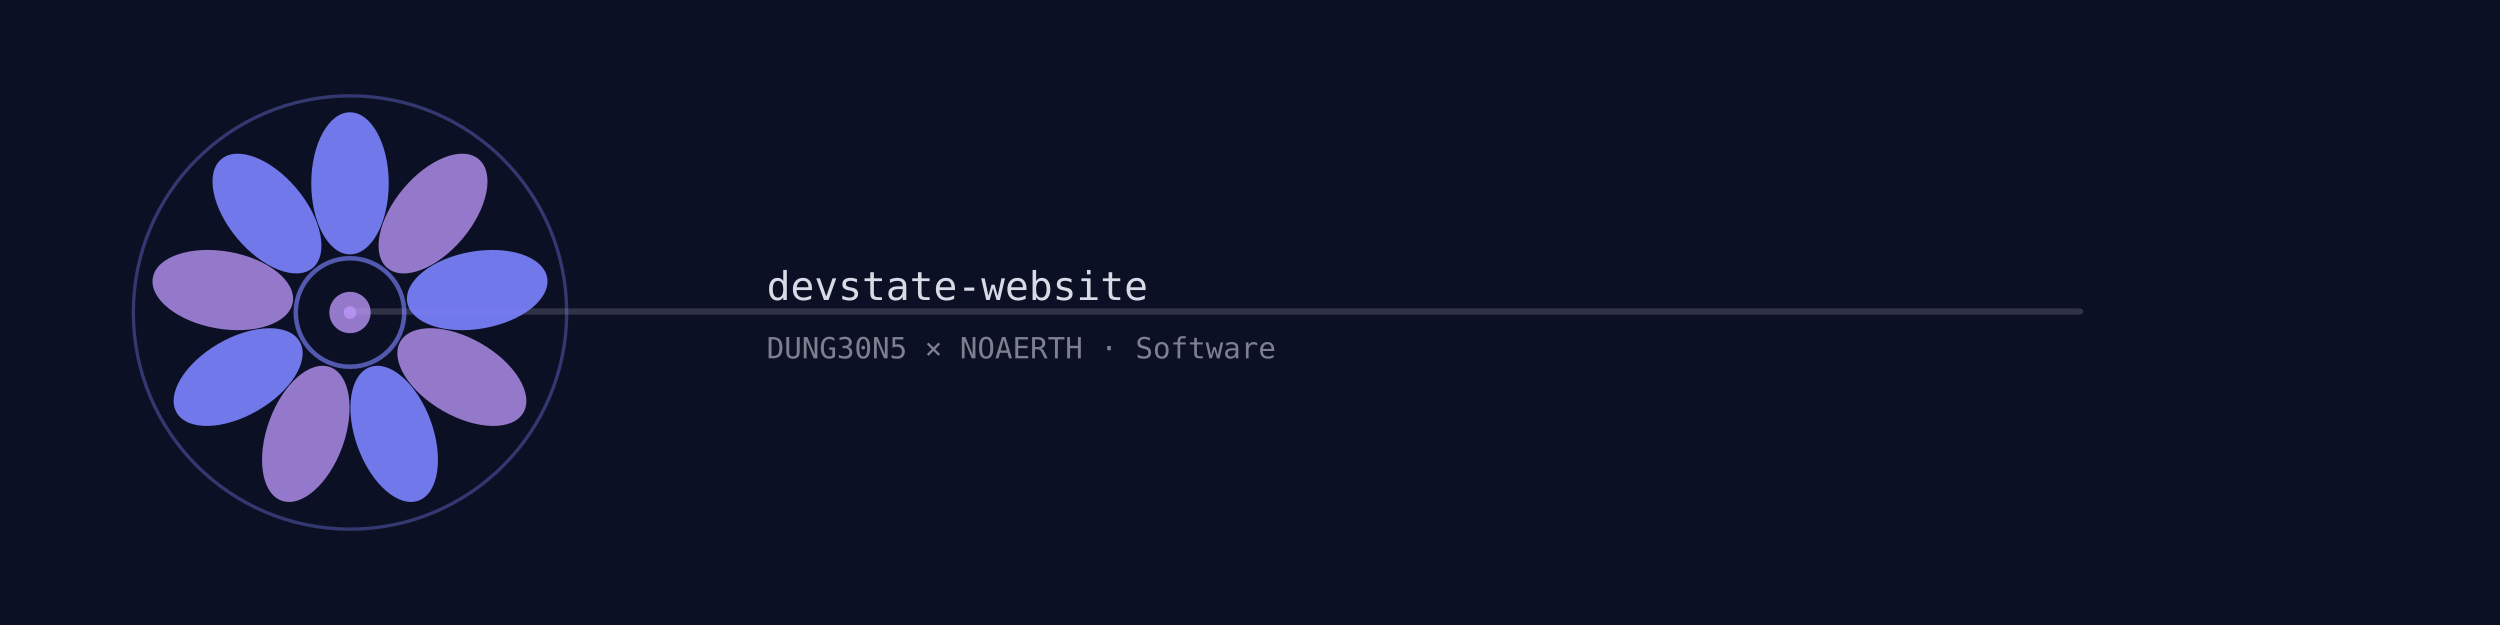
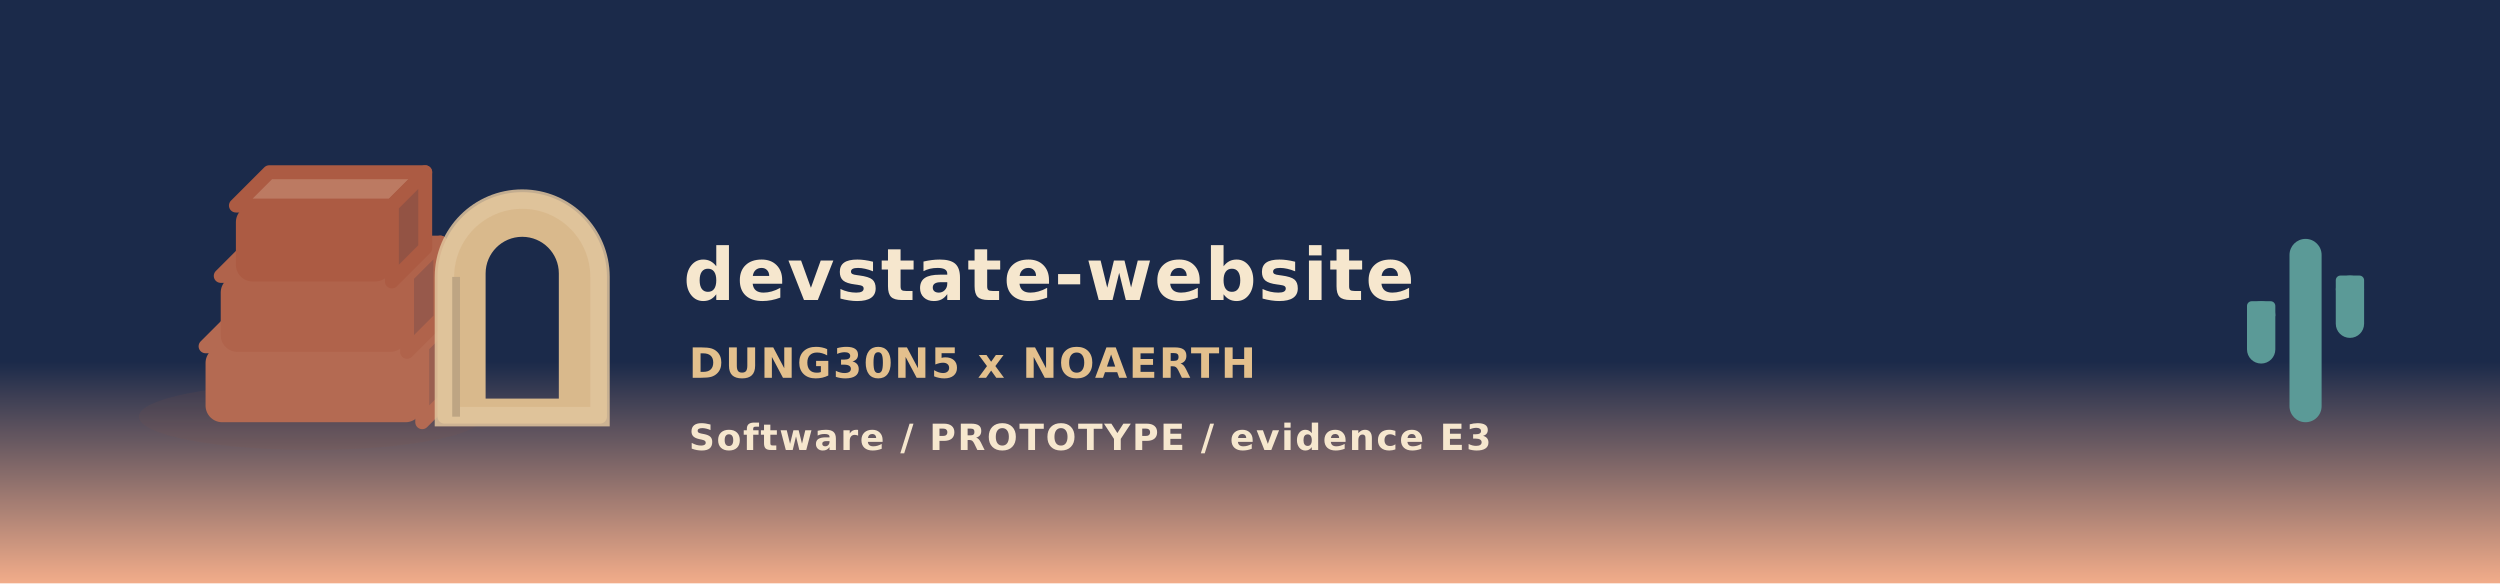
- <svg xmlns="http://www.w3.org/2000/svg" viewBox="0 0 1200 300" width="1200" height="300" role="img" aria-label="devstate-website identity object">
-   <rect width="1200" height="300" fill="#0c1024" />
-   <defs>
-     <linearGradient id="gft" x1="0" y1="0" x2="1" y2="1">
-       <stop offset="0%" stop-color="#7c83ff" />
-       <stop offset="100%" stop-color="#b794f4" />
-     </linearGradient>
-   </defs>
-   <rect x="168.00" y="148.00" width="832.00" height="3.00" rx="2.00" fill="rgba(238,240,251,0.160)" opacity="1.00" />
+ <svg xmlns="http://www.w3.org/2000/svg" width="900" height="210" viewBox="0 0 900 210" role="img" aria-label="devstate-website - identity object">
+   <linearGradient id="skyf" x1="0" y1="0" x2="0" y2="1">
+     <stop offset="0" stop-color="#1b2a4a" />
+     <stop offset="0.62" stop-color="#1b2a4a" />
+     <stop offset="1" stop-color="#f3ad8a" />
+   </linearGradient>
+   <rect width="900" height="210" fill="url(#skyf)" />
+   <rect x="0" y="352" width="900" height="-142" fill="#e3c08d" />
+   <rect x="0" y="352" width="900" height="3" fill="#e6c596" />
+   <ellipse cx="112" cy="150" rx="62" ry="12" fill="rgba(138,90,68,0.11)" />
  <g>
-     <ellipse cx="168.00" cy="88.00" rx="18.60" ry="34.10" fill="rgba(124,131,255,0.900)" opacity="1.00" transform="rotate(0.0 168.00 88.00)" />
-     <ellipse cx="207.85" cy="102.51" rx="18.60" ry="34.10" fill="rgba(183,148,244,0.800)" opacity="1.00" transform="rotate(40.0 207.85 102.51)" />
-     <ellipse cx="229.06" cy="139.23" rx="18.60" ry="34.10" fill="rgba(124,131,255,0.900)" opacity="1.00" transform="rotate(80.0 229.06 139.23)" />
-     <ellipse cx="221.69" cy="181.00" rx="18.60" ry="34.10" fill="rgba(183,148,244,0.800)" opacity="1.00" transform="rotate(120.0 221.69 181.00)" />
-     <ellipse cx="189.21" cy="208.26" rx="18.60" ry="34.10" fill="rgba(124,131,255,0.900)" opacity="1.00" transform="rotate(160.0 189.21 208.26)" />
-     <ellipse cx="146.79" cy="208.26" rx="18.60" ry="34.10" fill="rgba(183,148,244,0.800)" opacity="1.00" transform="rotate(200.0 146.79 208.26)" />
-     <ellipse cx="114.31" cy="181.00" rx="18.60" ry="34.10" fill="rgba(124,131,255,0.900)" opacity="1.00" transform="rotate(240.0 114.31 181.00)" />
-     <ellipse cx="106.94" cy="139.23" rx="18.60" ry="34.10" fill="rgba(183,148,244,0.800)" opacity="1.00" transform="rotate(280.0 106.94 139.23)" />
-     <ellipse cx="128.15" cy="102.51" rx="18.60" ry="34.10" fill="rgba(124,131,255,0.900)" opacity="1.00" transform="rotate(320.0 128.15 102.51)" />
-     <circle cx="168.00" cy="150.00" r="26.04" fill="none" stroke="rgba(124,131,255,0.900)" stroke-width="2.17" opacity="0.70" />
-     <circle cx="168.00" cy="150.00" r="9.92" fill="rgba(183,148,244,0.800)" opacity="1.00" />
-     <animate attributeName="opacity" values="0.25;1.0;0.25" dur="18.8s" begin="0s" repeatCount="indefinite" />
+     <path d="M74,124.67 L152,124.67 L164,112.67 L86,112.67 Z" fill="#c3866d" stroke="#b46a52" stroke-width="5" stroke-linejoin="round" />
+     <path d="M152,124.67 L164,112.67 L164,140 L152,152 Z" fill="#9a5f51" stroke="#b46a52" stroke-width="5" stroke-linejoin="round" />
+     <rect x="74" y="124.67" width="78" height="27.33" rx="6" fill="#b46a52" />
+     <path d="M79.46,99.33 L146.54,99.33 L158.54,87.33 L91.46,87.33 Z" fill="#bf8068" stroke="#b0634b" stroke-width="5" stroke-linejoin="round" />
+     <path d="M146.54,99.33 L158.54,87.33 L158.54,114.67 L146.54,126.67 Z" fill="#97594b" stroke="#b0634b" stroke-width="5" stroke-linejoin="round" />
+     <rect x="79.46" y="99.33" width="67.08" height="27.33" rx="6" fill="#b0634b" />
+     <path d="M84.92,74 L141.08,74 L153.08,62 L96.92,62 Z" fill="#bc7a62" stroke="#ac5b43" stroke-width="5" stroke-linejoin="round" />
+     <path d="M141.08,74 L153.08,62 L153.08,89.33 L141.08,101.33 Z" fill="#935344" stroke="#ac5b43" stroke-width="5" stroke-linejoin="round" />
+     <rect x="84.92" y="74" width="56.16" height="27.33" rx="6" fill="#ac5b43" />
+     <animate attributeName="opacity" values="0.72;1;0.72" dur="6s" begin="0s" repeatCount="indefinite" />
  </g>
-   <g>
-     <ellipse cx="168.00" cy="88.00" rx="18.60" ry="34.10" fill="none" opacity="1.00" transform="rotate(0.0 168.00 88.00)" />
-     <ellipse cx="207.85" cy="102.51" rx="18.60" ry="34.10" fill="none" opacity="1.00" transform="rotate(40.0 207.85 102.51)" />
-     <ellipse cx="229.06" cy="139.23" rx="18.60" ry="34.10" fill="none" opacity="1.00" transform="rotate(80.0 229.06 139.23)" />
-     <ellipse cx="221.69" cy="181.00" rx="18.60" ry="34.10" fill="none" opacity="1.00" transform="rotate(120.0 221.69 181.00)" />
-     <ellipse cx="189.21" cy="208.26" rx="18.60" ry="34.10" fill="none" opacity="1.00" transform="rotate(160.0 189.21 208.26)" />
-     <ellipse cx="146.79" cy="208.26" rx="18.60" ry="34.10" fill="none" opacity="1.00" transform="rotate(200.0 146.79 208.26)" />
-     <ellipse cx="114.31" cy="181.00" rx="18.60" ry="34.10" fill="none" opacity="1.00" transform="rotate(240.0 114.31 181.00)" />
-     <ellipse cx="106.94" cy="139.23" rx="18.60" ry="34.10" fill="none" opacity="1.00" transform="rotate(280.0 106.94 139.23)" />
-     <ellipse cx="128.15" cy="102.51" rx="18.60" ry="34.10" fill="none" opacity="1.00" transform="rotate(320.0 128.15 102.51)" />
-     <circle cx="168.00" cy="150.00" r="26.04" fill="none" stroke="none" stroke-width="2.17" opacity="0.70" />
-     <circle cx="168.00" cy="150.00" r="9.92" fill="none" opacity="1.00" />
-     <animateTransform attributeName="transform" type="rotate" values="0.0 0.00 0.00 360.0 0.00 0.00" dur="37.6s" begin="0s" repeatCount="indefinite" />
-   </g>
-   <g>
-     <circle cx="168.00" cy="150.00" r="104.00" fill="none" stroke="rgba(124,131,255,0.350)" stroke-width="1.60" opacity="1.00" />
-     <animate attributeName="opacity" values="0.25;1.0;0.25" dur="18.8s" begin="0s" repeatCount="indefinite" />
-   </g>
-   <circle cx="168" cy="150" r="3" fill="rgba(183,148,244,0.900)">
-     <animate attributeName="opacity" values="0.35;0.95;0.35" dur="18.8s" begin="0s" repeatCount="indefinite" />
-   </circle>
-   <text x="368" y="144" font-family="ui-monospace,Menlo,monospace" font-size="19" fill="rgba(238,240,251,0.900)">devstate-website</text>
-   <text x="368" y="172" font-family="ui-monospace,Menlo,monospace" font-size="14" fill="rgba(238,240,251,0.500)">DUNG30N5 × NOAERTH · Software</text>
+   <path d="M160,150 L160,99.68 A28,28 0 0 1 216,99.68 L216,150 Z M172.32,146 L172.32,98.43 A15.68,15.68 0 0 1 203.68,98.43 L203.68,146 Z" fill="#d9b98c" fill-rule="evenodd" stroke="#d9b98c" stroke-width="5" stroke-linejoin="round" />
+   <path d="M160,150 L160,99.68 A28,28 0 0 1 216,99.68 L216,150 Z" fill="none" stroke="#e0c49c" stroke-width="7" stroke-linecap="round" opacity="0.85" />
+   <rect x="162.8" y="99.68" width="2.8" height="50.32" fill="#bea583" />
+   <text x="246" y="108" font-family="Verdana,DejaVu Sans,sans-serif" font-size="26" font-weight="700" letter-spacing="0.6" fill="#f6e7ce" text-anchor="start">devstate-website</text>
+   <text x="248" y="136" font-family="Verdana,DejaVu Sans,sans-serif" font-size="15" font-weight="700" letter-spacing="0.6" fill="#e3c08d" text-anchor="start">DUNG30N5 x NOAERTH</text>
+   <text x="248" y="162" font-family="Verdana,DejaVu Sans,sans-serif" font-size="13" font-weight="700" letter-spacing="0.6" fill="#f6e7ce" text-anchor="start">Software  /  PROTOTYPE  /  evidence E3</text>
+   <rect x="824.22" y="86" width="11.56" height="66" rx="5.78" fill="#5b9a97" />
+   <rect x="808.92" y="108.44" width="10.2" height="22.44" rx="5.1" fill="#5b9a97" />
+   <rect x="808.92" y="108.44" width="10.2" height="6.6" rx="1.7" fill="#5b9a97" />
+   <rect x="840.88" y="99.2" width="10.2" height="22.44" rx="5.1" fill="#5b9a97" />
+   <rect x="840.88" y="99.2" width="10.2" height="6.6" rx="1.7" fill="#5b9a97" />
</svg>
